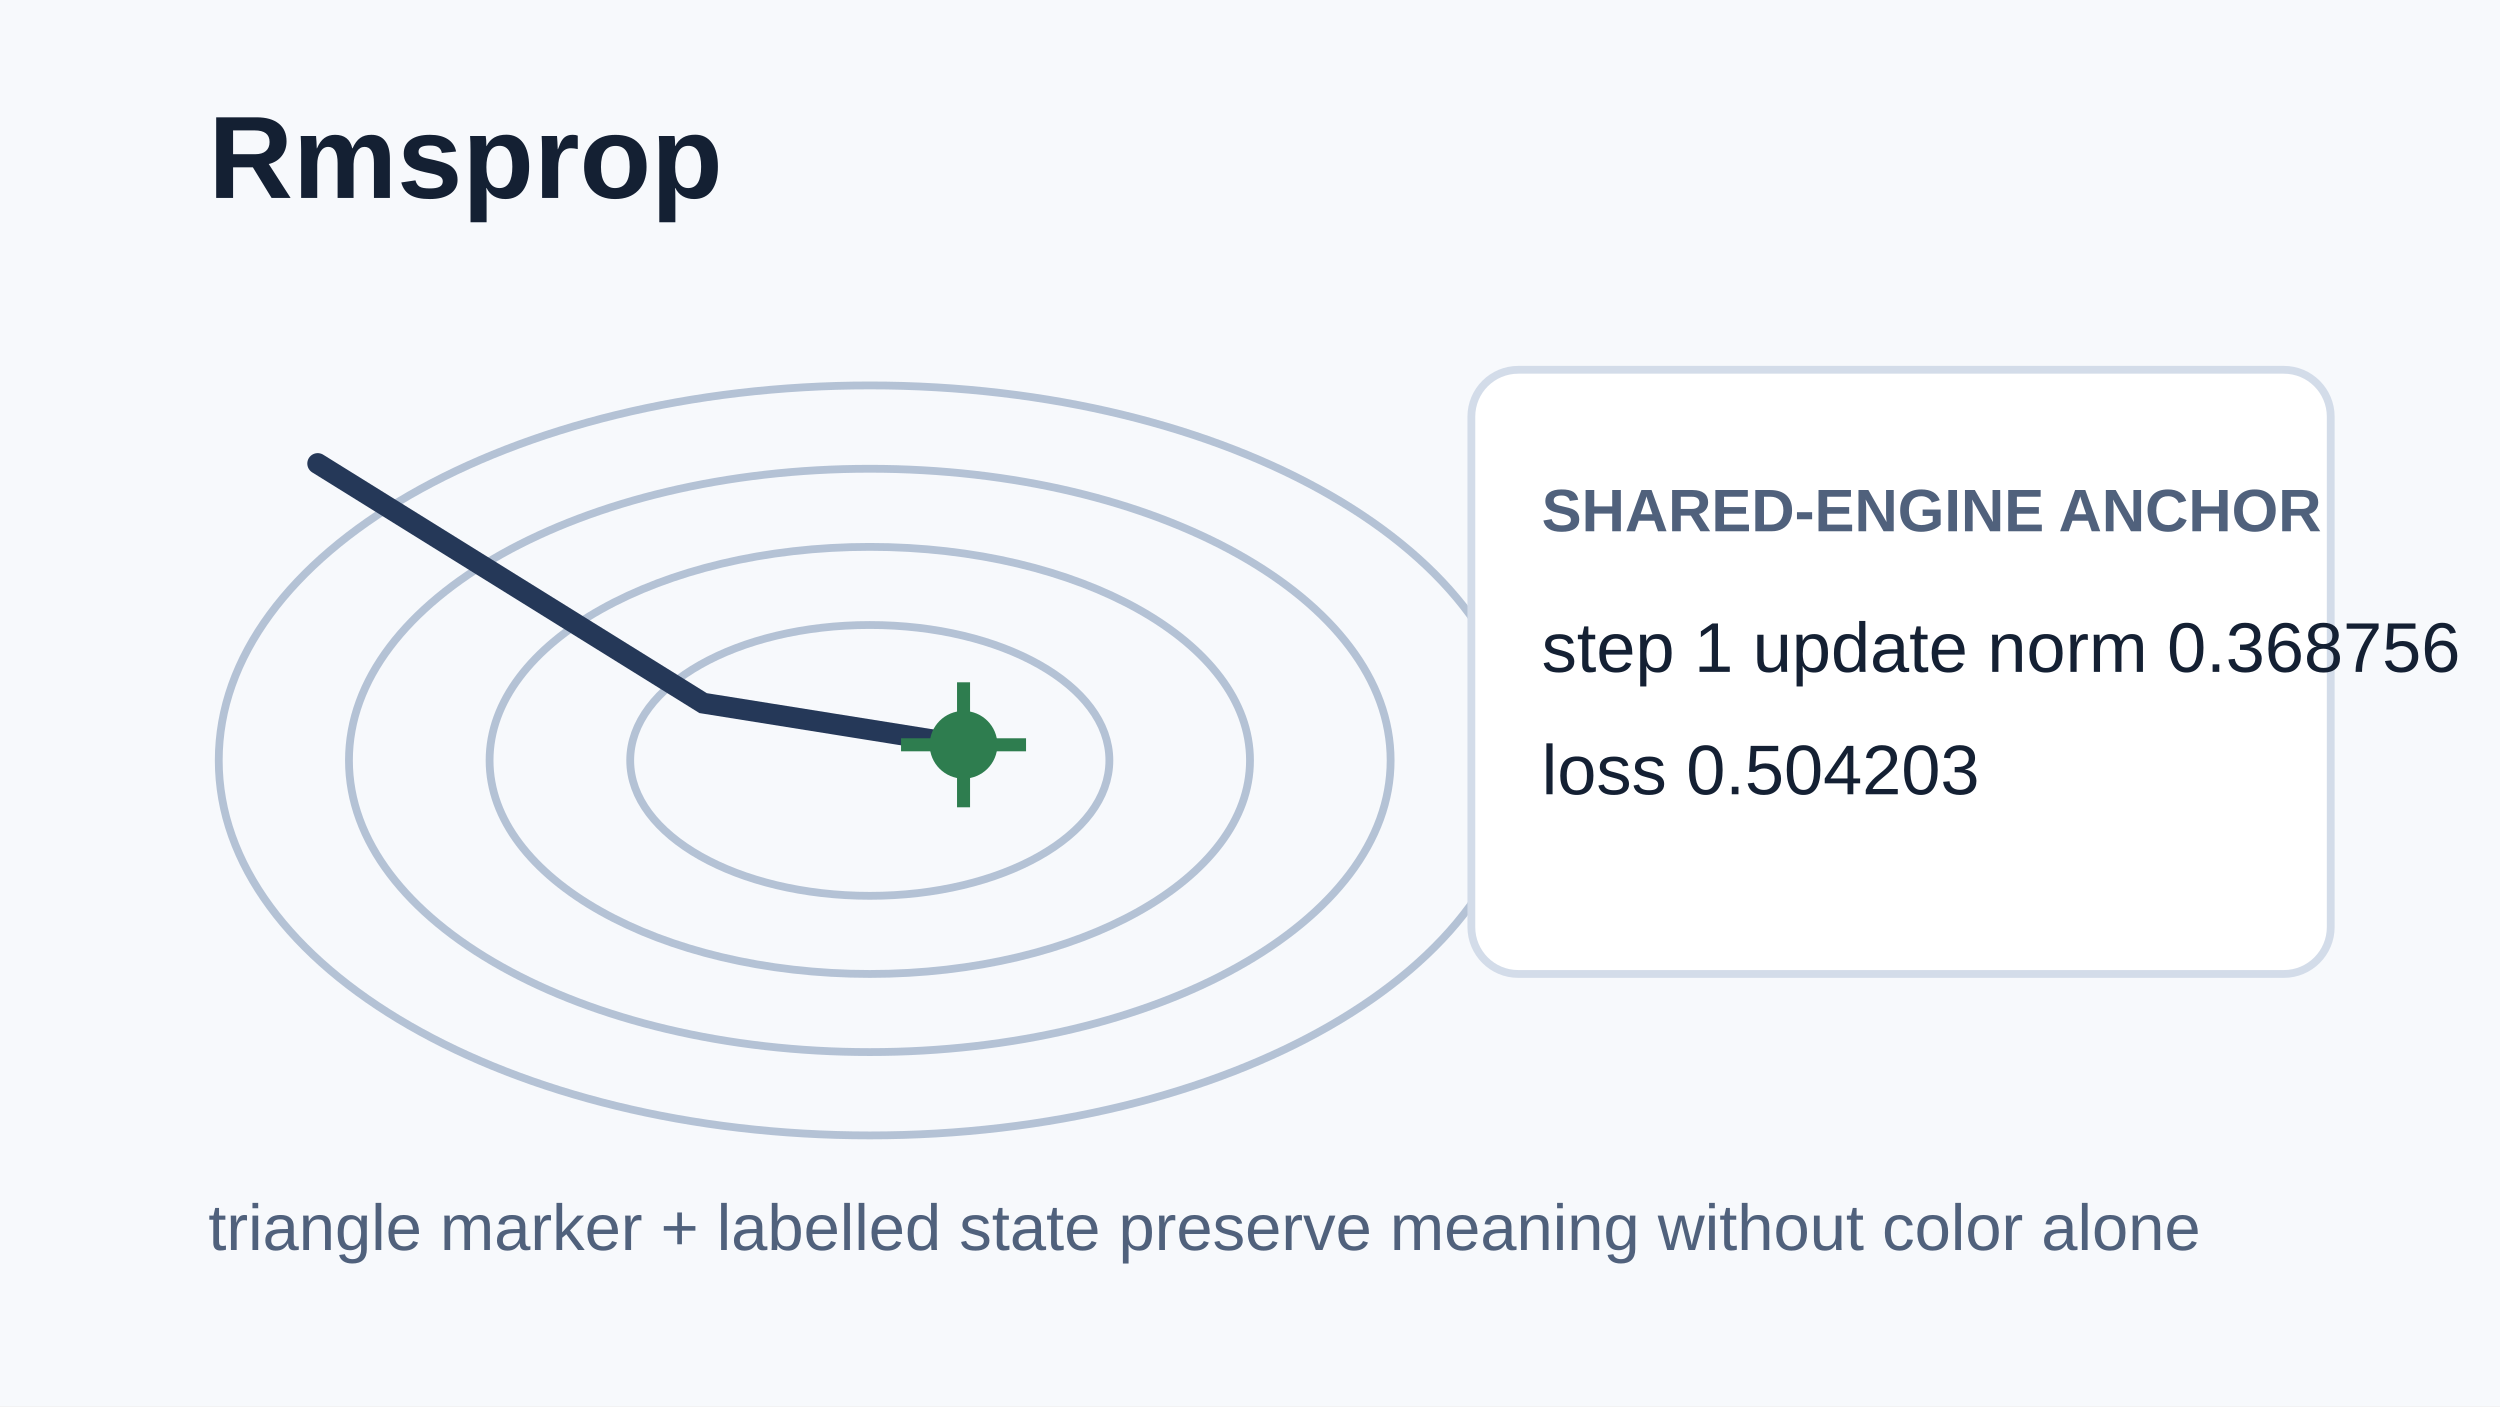
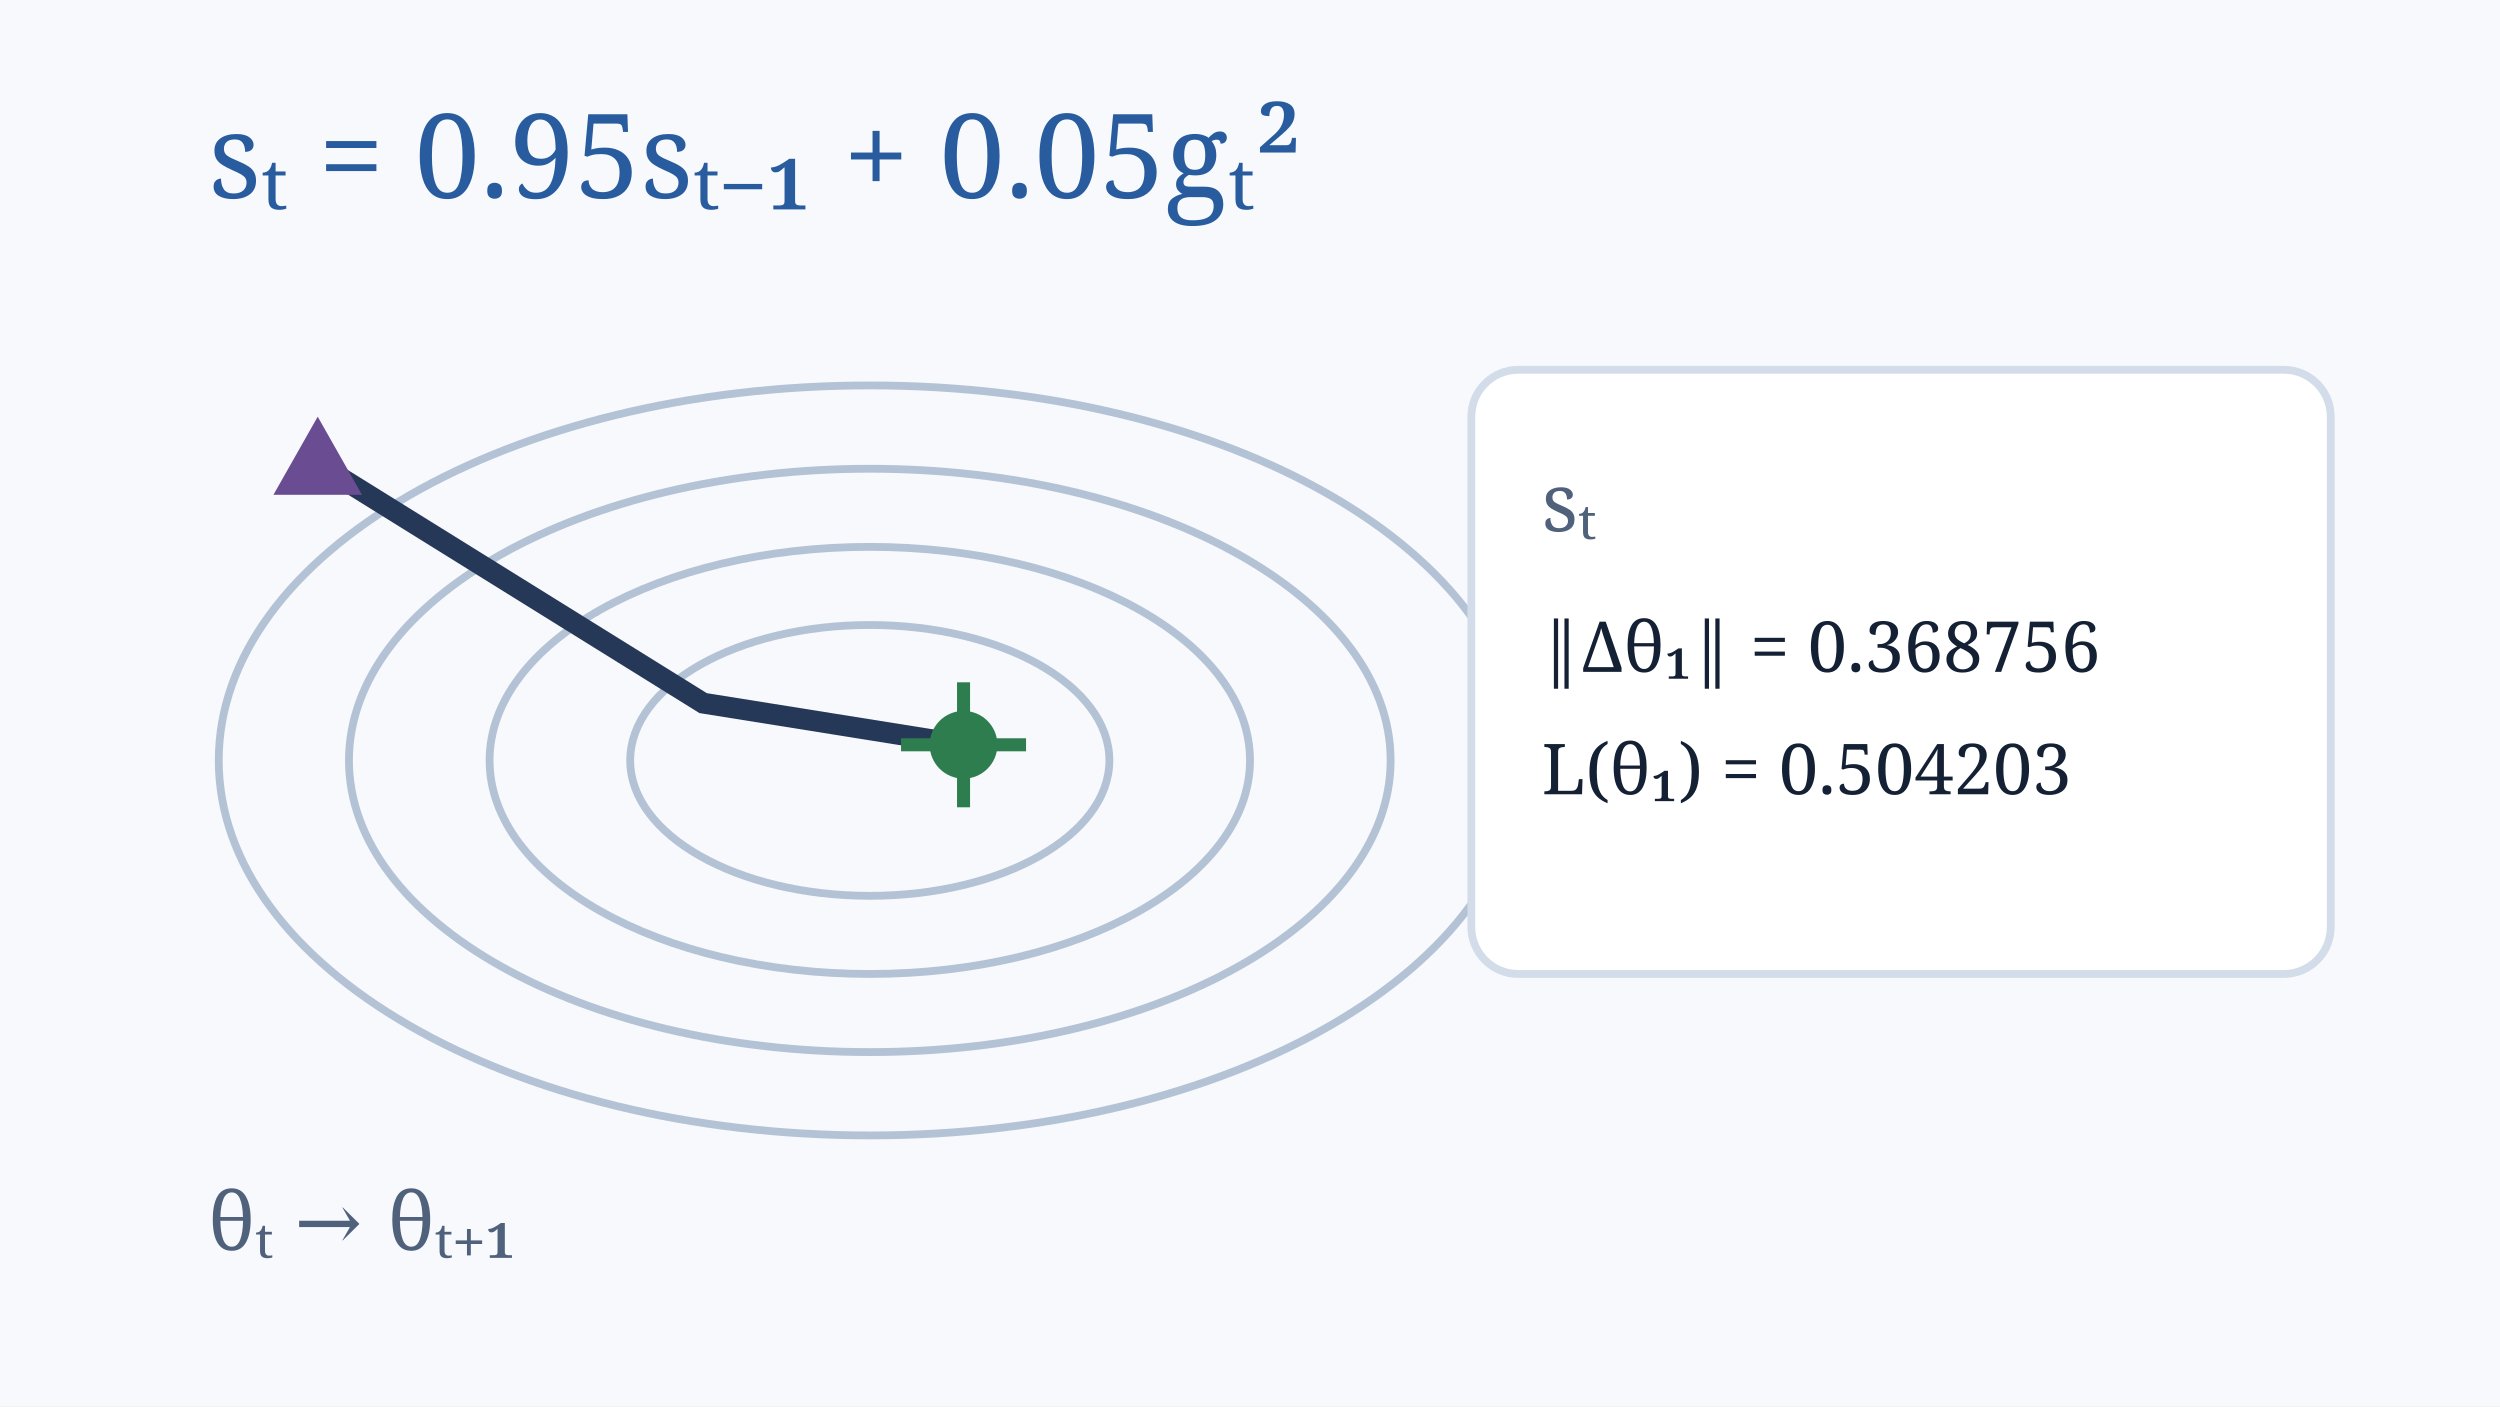
<svg xmlns="http://www.w3.org/2000/svg" viewBox="0 0 960 540" role="img" aria-label="rmsprop optimizer state poster">
  <rect width="960" height="540" fill="#f7f9fc" />
  <g fill="none" stroke="#b4c2d5" stroke-width="3">
    <ellipse cx="334" cy="292" rx="250" ry="144" />
    <ellipse cx="334" cy="292" rx="200" ry="112" />
    <ellipse cx="334" cy="292" rx="146" ry="82" />
    <ellipse cx="334" cy="292" rx="92" ry="52" />
  </g>
  <path d="M122 178L270 270L370 286" fill="none" stroke="#253858" stroke-width="8" stroke-linecap="round" />
+   <polygon id="parameter-marker" points="122,160 105,190 139,190" fill="#6a4c93" />
  <circle cx="370" cy="286" r="13" fill="#2e7d4f" />
  <path d="M370 262V310M346 286H394" stroke="#2e7d4f" stroke-width="5" />
  <rect x="565" y="142" width="330" height="232" rx="18" fill="#fff" stroke="#d3dce9" stroke-width="3" />
-   <text x="80" y="76" fill="#142033" font-family="Arial, sans-serif" font-size="45" font-weight="700">Rmsprop</text>
-   <text x="592" y="204" fill="#50617c" font-family="Arial, sans-serif" font-size="23" font-weight="700">SHARED-ENGINE ANCHOR</text>
-   <text x="592" y="258" fill="#142033" font-family="Arial, sans-serif" font-size="27">step 1 update norm 0.368756</text>
-   <text x="592" y="305" fill="#142033" font-family="Arial, sans-serif" font-size="27">loss 0.504203</text>
-   <text x="80" y="480" fill="#50617c" font-family="Arial, sans-serif" font-size="25">triangle marker + labelled state preserve meaning without color alone</text>
+   <text x="80" y="76" fill="#285c9e" font-family="serif" font-size="45">sₜ = 0.95sₜ₋₁ + 0.05gₜ²</text>
+   <text x="592" y="204" fill="#50617c" font-family="serif" font-size="31">sₜ</text>
+   <text x="592" y="258" fill="#142033" font-family="serif" font-size="27">‖Δθ₁‖ = 0.368756</text>
+   <text x="592" y="305" fill="#142033" font-family="serif" font-size="27">L(θ₁) = 0.504203</text>
+   <text x="80" y="480" fill="#50617c" font-family="serif" font-size="31">θₜ → θₜ₊₁</text>
</svg>
